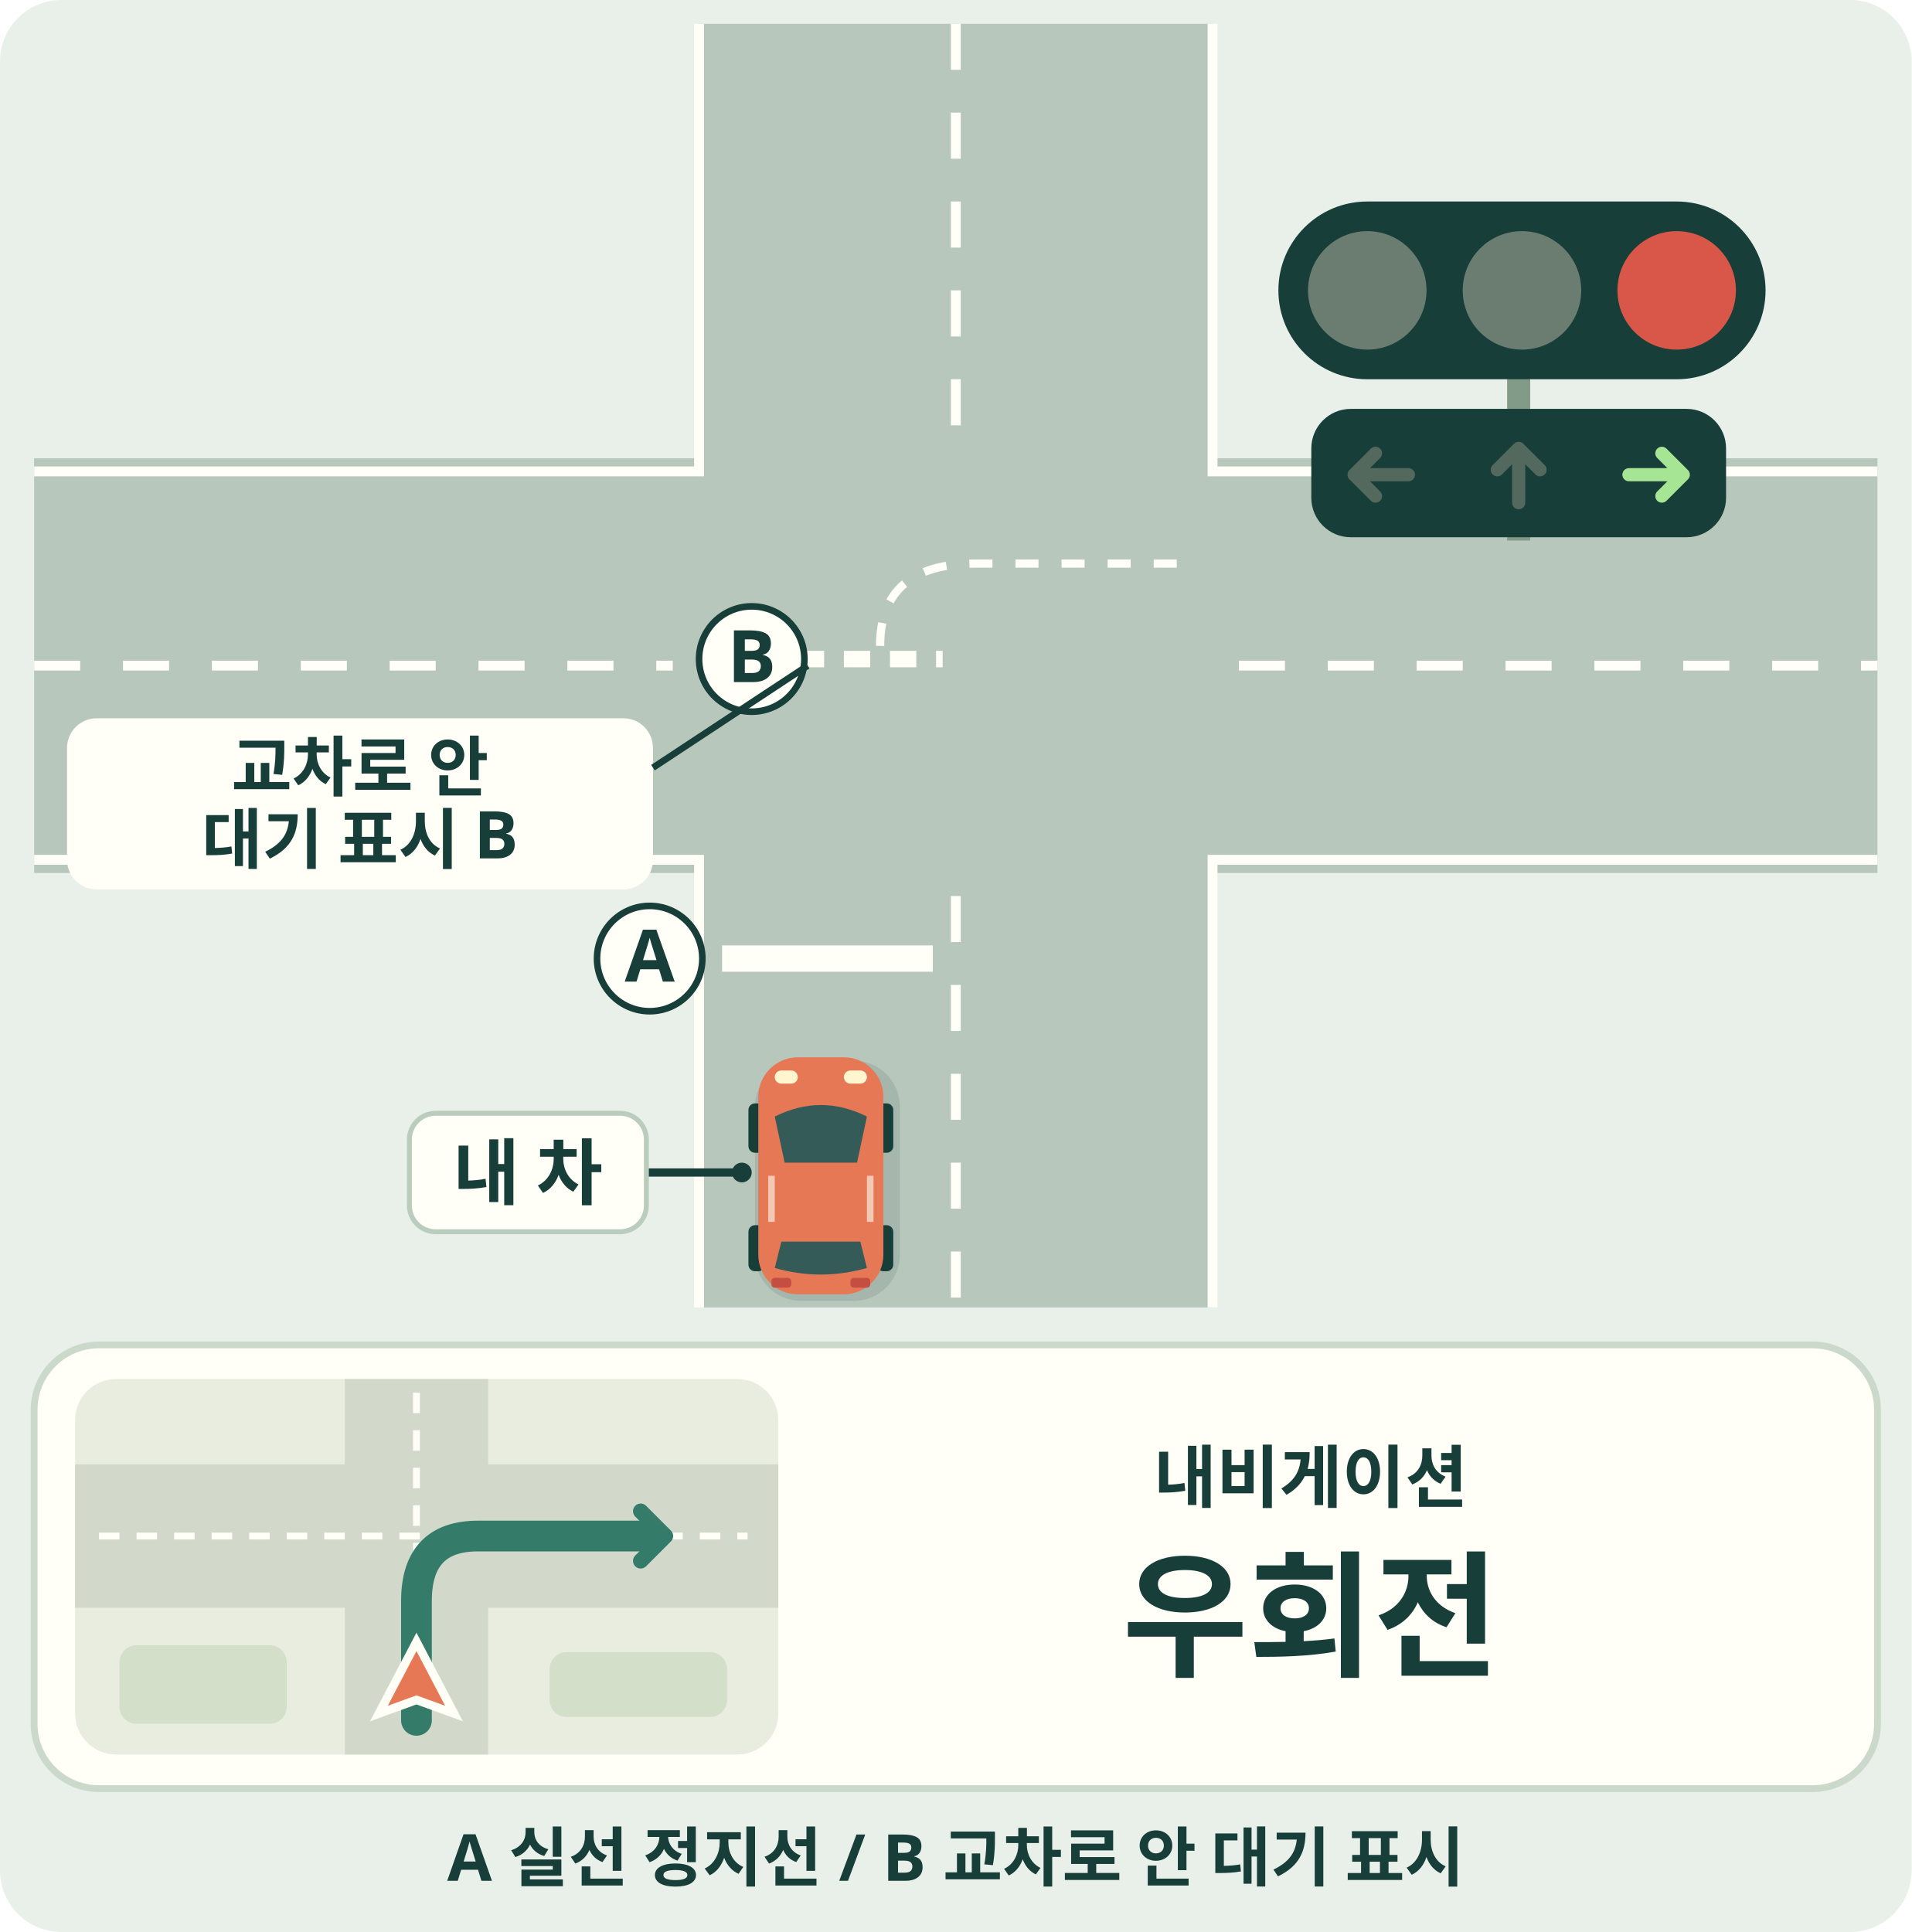
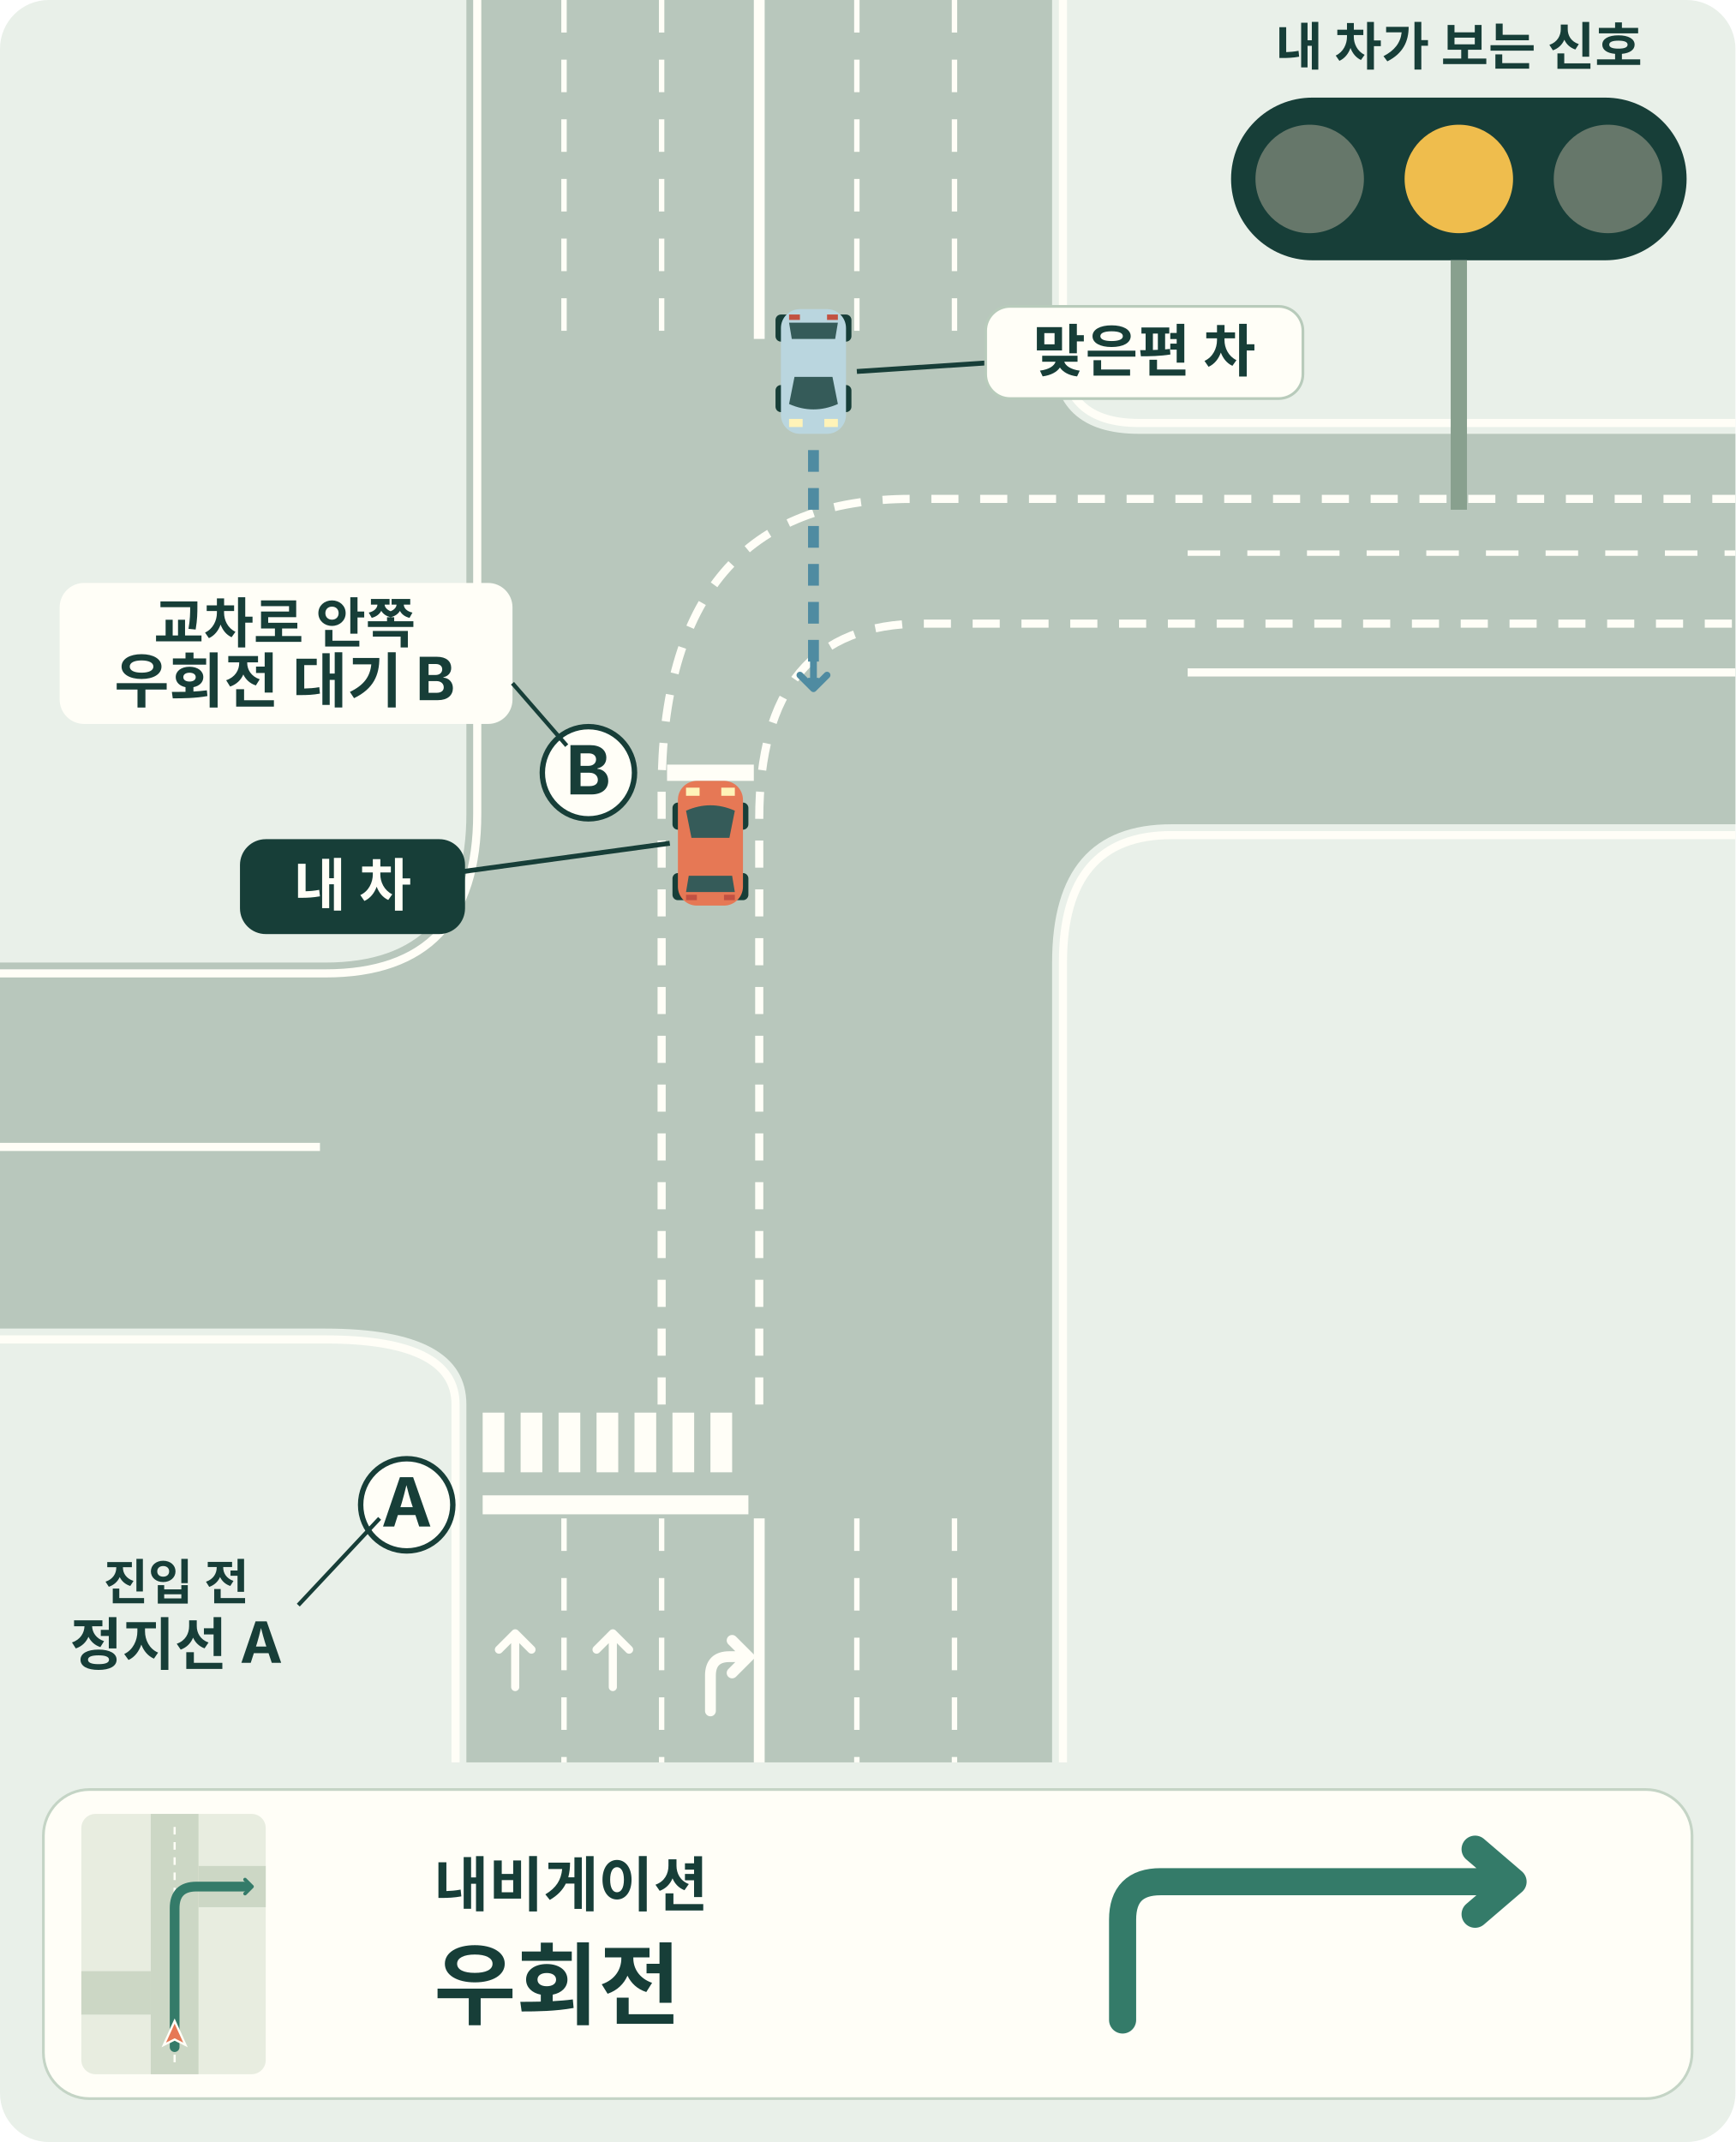
- <svg xmlns="http://www.w3.org/2000/svg" data-question-id="turn-07" viewBox="0 0 560 566" role="img" aria-label="오른쪽 화살표가 켜졌어요. 앞의 점선 B에서는요?. A 실선 정지선 / B 교차로 안 대기 표시. 빨간 원형 신호. 녹색 화살표: 우회전. 내비 경로: 우회전" class="scene-art">
-   <rect width="560" height="566" rx="18" fill="#e9f0e9" />
-   <svg width="540" height="390" viewBox="0 0 560 390" x="10" y="0" overflow="hidden">
-     <rect y="132" width="560" height="126" fill="#b8c7bc" />
-     <rect x="202" width="156" height="390" fill="#b8c7bc" />
-     <path d="M0 136h202V0M358 0v136h202M0 254h202v136M358 390V254h202" stroke="#fffef7" stroke-width="3" fill="none" />
-     <path d="M280 0v126M280 265v125M0 195h194M366 195h194" stroke="#fffef7" stroke-width="3" stroke-dasharray="14 13" />
-     <path data-marking="stop-line" data-line-id="A" d="M209 284h64" stroke="#fffef7" stroke-width="8" />
-     <circle cx="187" cy="284" r="16" fill="#fffef7" stroke="#173e38" stroke-width="2" />
-     <text x="187" y="291" font-size="22" fill="#173e38" font-family="Pretendard, 'Noto Sans KR', sans-serif" font-weight="700" text-anchor="middle">A</text>
-     <path data-marking="waiting-guide" data-line-id="B" d="M232 193h44" stroke="#fffef7" stroke-width="5" stroke-dasharray="8 6" />
-     <path d="M257 189q0 -25 29 -25h65" stroke="#fffef7" stroke-width="2.5" stroke-dasharray="7 7" fill="none" />
-     <circle cx="218" cy="193" r="16" fill="#fffef7" stroke="#173e38" stroke-width="2" />
-     <text x="218" y="200" font-size="22" fill="#173e38" font-family="Pretendard, 'Noto Sans KR', sans-serif" font-weight="700" text-anchor="middle">B</text>
-     <rect x="10" y="211" width="178" height="52" rx="9" fill="#fffef7" />
-     <text x="99" y="233" font-size="20" fill="#173e38" font-family="Pretendard, 'Noto Sans KR', sans-serif" font-weight="700" text-anchor="middle">교차로 안</text>
-     <text x="99" y="255" font-size="20" fill="#173e38" font-family="Pretendard, 'Noto Sans KR', sans-serif" font-weight="700" text-anchor="middle">대기 표시 B</text>
-     <path d="M188 226l47 -31" stroke="#173e38" stroke-width="2" fill="none" />
-     <g data-vehicle-role="own" data-car-x="239" data-car-y="349" data-car-role="내 차" data-car-side="left" data-car-dy="0" transform="translate(239 349) rotate(0) scale(1)">
-       <rect x="-20" y="-34" width="44" height="73" rx="14" fill="#173e38" opacity=".12" />
-       <rect x="-22" y="-21" width="5" height="15" rx="2" fill="#173e38" />
-       <rect x="17" y="-21" width="5" height="15" rx="2" fill="#173e38" />
-       <rect x="-22" y="16" width="5" height="14" rx="2" fill="#173e38" />
-       <rect x="17" y="16" width="5" height="14" rx="2" fill="#173e38" />
-       <rect x="-19" y="-35" width="38" height="72" rx="12" fill="#e67855" />
-       <path d="M-14 -17q14 -7 28 0l-3 14h-22Z" fill="#355b59" />
-       <path d="M-12 21h24l2 8q-14 4 -28 0Z" fill="#355b59" />
-       <path d="M-15 1v14M15 1v14" stroke="#fffef7" stroke-opacity=".6" stroke-width="2" />
-       <rect x="-14" y="-31" width="7" height="4" rx="2" fill="#fff6cf" />
-       <rect x="7" y="-31" width="7" height="4" rx="2" fill="#fff6cf" />
-       <rect x="-15" y="32" width="6" height="3" rx="1" fill="#c34e41" />
-       <rect x="9" y="32" width="6" height="3" rx="1" fill="#c34e41" />
+ <svg xmlns="http://www.w3.org/2000/svg" data-question-id="turn-07" viewBox="0 0 640 790" role="img" aria-label="이미 B에서 대기 중인데 노란불로 바뀌었어요.. 노란 원형 신호. 내비 경로: 우회전. 넓고 어긋난 교차로. 진입 전 정지선 A와 교차로 깊숙한 우회전 대기 표시 B 사이에 여러 대 길이의 진입 구간이 있음. 내 차는 교차로 깊숙한 B 앞. 맞은편 차량이 직진하며 접근 중" data-scenario-feature="deep-right-turn" style="font-family:-apple-system,BlinkMacSystemFont,'Apple SD Gothic Neo',sans-serif">
+   <rect width="640" height="790" rx="18" fill="#e9f0e9" />
+   <g data-road-layout="large-offset-intersection" data-entry-line-y="555" data-waiting-line-y="285" data-stage="at-waiting">
+     <path d="M0 355H120Q172 355 172 300V0H388V130Q388 160 420 160H640V304H432Q388 304 388 355V650H172V518Q172 490 120 490H0Z" fill="#b8c7bc" />
+     <path d="M0 359H120Q176 359 176 300V0M392 0V130Q392 156 420 156H640M640 308H432Q392 308 392 355V650M168 650V518Q168 494 120 494H0" fill="none" stroke="#fffef7" stroke-width="3" />
+     <path d="M280 0V125M280 560V650" fill="none" stroke="#fffef7" stroke-width="4" />
+     <path d="M208 0V130M244 0V130M316 0V130M352 0V130M208 560V650M244 560V650M316 560V650M352 560V650" fill="none" stroke="#fffef7" stroke-width="2" stroke-dasharray="12 10" />
+     <path d="M0 423H118M438 248H640" fill="none" stroke="#fffef7" stroke-width="3" />
+     <path d="M438 204H640" fill="none" stroke="#fffef7" stroke-width="2" stroke-dasharray="12 10" />
+     <g data-crosswalk="entry">
+       <rect x="178" y="521" width="8" height="22" fill="#fffef7" />
+       <rect x="192" y="521" width="8" height="22" fill="#fffef7" />
+       <rect x="206" y="521" width="8" height="22" fill="#fffef7" />
+       <rect x="220" y="521" width="8" height="22" fill="#fffef7" />
+       <rect x="234" y="521" width="8" height="22" fill="#fffef7" />
+       <rect x="248" y="521" width="8" height="22" fill="#fffef7" />
+       <rect x="262" y="521" width="8" height="22" fill="#fffef7" />
    </g>
-     <g data-signal-type="road" transform="translate(378 54)">
-       <path d="M73 48v55" stroke="#819b88" stroke-width="7" />
-       <rect width="148" height="54" rx="27" fill="#173e38" />
-       <circle cx="27" cy="27" r="18" fill="#6b7d70" />
-       <circle cx="74" cy="27" r="18" fill="#6b7d70" />
-       <circle cx="121" cy="27" r="18" fill="#d95748" />
-       <rect x="10" y="63" width="126" height="39" rx="12" fill="#173e38" />
-       <g data-arrow="left" data-lit="false">
-         <g transform="translate(31 83) rotate(-90) scale(0.5)">
-           <path d="M0 17v-32M-13 -3L0 -16 13 -3" fill="none" stroke="#53695d" stroke-width="8" stroke-linecap="round" stroke-linejoin="round" />
-         </g>
-       </g>
-       <g data-arrow="straight" data-lit="false">
-         <g transform="translate(73 83) rotate(0) scale(0.5)">
-           <path d="M0 17v-32M-13 -3L0 -16 13 -3" fill="none" stroke="#53695d" stroke-width="8" stroke-linecap="round" stroke-linejoin="round" />
-         </g>
-       </g>
-       <g data-arrow="right" data-lit="true">
-         <g transform="translate(115 83) rotate(90) scale(0.5)">
-           <path d="M0 17v-32M-13 -3L0 -16 13 -3" fill="none" stroke="#a5e593" stroke-width="8" stroke-linecap="round" stroke-linejoin="round" />
-         </g>
+     <path data-marking="stop-line" data-line-id="A" d="M178 555H276" stroke="#fffef7" stroke-width="7" />
+     <path d="M244 518V292Q244 184 336 184H640" fill="none" stroke="#fffef7" stroke-width="3" stroke-dasharray="10 8" />
+     <path d="M280 518V302Q280 230 340 230H640" fill="none" stroke="#fffef7" stroke-width="3" stroke-dasharray="10 8" />
+     <path data-marking="waiting-guide" data-line-id="B" d="M246 285H278" stroke="#fffef7" stroke-width="6" />
+     <circle cx="150" cy="555" r="17" fill="#fffef7" stroke="#173e38" stroke-width="2" />
+     <text x="150" y="563" font-size="25" fill="#173e38" font-weight="700" text-anchor="middle">A</text>
+     <circle cx="217" cy="285" r="17" fill="#fffef7" stroke="#173e38" stroke-width="2" />
+     <text x="217" y="293" font-size="25" fill="#173e38" font-weight="700" text-anchor="middle">B</text>
+     <path d="M0 17V-16m-10 10 10-10 10 10" fill="none" stroke="#fffef7" stroke-width="5" stroke-linecap="round" stroke-linejoin="round" transform="translate(190 612) rotate(0) scale(0.6)" />
+     <path d="M0 17V-16m-10 10 10-10 10 10" fill="none" stroke="#fffef7" stroke-width="5" stroke-linecap="round" stroke-linejoin="round" transform="translate(226 612) rotate(0) scale(0.6)" />
+     <path d="M262 631v-13q0-7 7-7h7m-6-6 6 6-6 6" fill="none" stroke="#fffef7" stroke-width="4" stroke-linecap="round" />
+     <text x="65" y="590" font-size="18" fill="#173e38" font-weight="700" text-anchor="middle">진입 전</text>
+     <text x="65" y="614" font-size="21" fill="#173e38" font-weight="700" text-anchor="middle">정지선 A</text>
+     <path d="M110 592L140 560" fill="none" stroke="#173e38" stroke-width="1.5" />
+     <rect x="22" y="215" width="167" height="52" rx="9" fill="#fffef7" />
+     <text x="105" y="237" font-size="20" fill="#173e38" font-weight="700" text-anchor="middle">교차로 안쪽</text>
+     <text x="105" y="259" font-size="22" fill="#173e38" font-weight="700" text-anchor="middle">우회전 대기 B</text>
+     <path d="M189 252L209 275" fill="none" stroke="#173e38" stroke-width="1.5" />
+   </g>
+   <g data-vehicle-role="oncoming" data-car-x="300" data-car-y="137" data-car-length="46" transform="translate(300 137) rotate(180)">
+     <rect x="-14" y="-15" width="28" height="10" rx="2" fill="#173e38" />
+     <rect x="-14" y="11" width="28" height="10" rx="2" fill="#173e38" />
+     <rect x="-12" y="-23" width="24" height="46" rx="7" fill="#bad6df" />
+     <path d="M-9 -12q9-4 18 0l-2 10h-14ZM-8 12h16l1 6h-18Z" fill="#355b59" />
+     <path d="M-9 -19h5m8 0h5" stroke="#fff3b8" stroke-width="3" />
+     <path d="M-9 20h4m10 0h4" stroke="#c25142" stroke-width="2" />
+   </g>
+   <g>
+     <path d="M422 130L316 137" fill="none" stroke="#173e38" stroke-width="1.8" />
+     <rect x="363.5" y="113" width="117" height="34" rx="9" fill="#fffef7" stroke="#b8cbbb" />
+     <text x="422" y="137" font-size="21" fill="#173e38" font-weight="700" text-anchor="middle">맞은편 차</text>
+   </g>
+   <g data-other-route="straight">
+     <path d="M300 166V253" fill="none" stroke="#4f8ba1" stroke-width="4" stroke-dasharray="8 6" />
+     <path d="M0 17V-16m-10 10 10-10 10 10" fill="none" stroke="#4f8ba1" stroke-width="5" stroke-linecap="round" stroke-linejoin="round" transform="translate(300 246) rotate(180) scale(0.5)" />
+   </g>
+   <g data-vehicle-role="own" data-car-x="262" data-car-y="311" data-car-length="46" transform="translate(262 311) rotate(0)">
+     <rect x="-14" y="-15" width="28" height="10" rx="2" fill="#173e38" />
+     <rect x="-14" y="11" width="28" height="10" rx="2" fill="#173e38" />
+     <rect x="-12" y="-23" width="24" height="46" rx="7" fill="#e67855" />
+     <path d="M-9 -12q9-4 18 0l-2 10h-14ZM-8 12h16l1 6h-18Z" fill="#355b59" />
+     <path d="M-9 -19h5m8 0h5" stroke="#fff3b8" stroke-width="3" />
+     <path d="M-9 20h4m10 0h4" stroke="#c25142" stroke-width="2" />
+   </g>
+   <g>
+     <path d="M130 327L247 311" fill="none" stroke="#173e38" stroke-width="1.8" />
+     <rect x="89" y="310" width="82" height="34" rx="9" fill="#173e38" stroke="#173e38" />
+     <text x="130" y="334" font-size="21" fill="#173e38" font-weight="700" text-anchor="middle" style="fill:#fffef7">내 차</text>
+   </g>
+   <g data-signal-type="road" transform="translate(454 36)">
+     <rect width="168" height="60" rx="30" fill="#173e38" />
+     <circle cx="29" cy="30" r="20" fill="#66776a" />
+     <circle cx="84" cy="30" r="20" fill="#efbd4d" />
+     <circle cx="139" cy="30" r="20" fill="#66776a" />
+     <path d="M84 60v92" stroke="#88a08e" stroke-width="6" />
+     <text x="84" y="-12" font-size="19" fill="#173e38" font-weight="700" text-anchor="middle">내 차가 보는 신호</text>
+   </g>
+   <g data-navigation="offset-junction" transform="translate(16 660)">
+     <rect width="608" height="114" rx="17" fill="#fffef7" stroke="#c4d4c5" />
+     <g transform="translate(14 9) scale(.4)">
+       <g>
+         <rect width="170" height="240" rx="13" fill="#e8ede0" />
+         <rect x="64" width="44" height="240" fill="#ccd7c5" />
+         <path d="M108 48H170V86H108M0 145H64V185H0" fill="#ccd7c5" />
+         <path d="M86 12V230" stroke="#fffef7" stroke-width="2" stroke-dasharray="7 7" />
+         <path d="M86 215V87Q86 67 106 67H150" fill="none" stroke="#347b69" stroke-width="9" stroke-linecap="round" />
+         <path d="M0 17V-16m-10 10 10-10 10 10" fill="none" stroke="#347b69" stroke-width="5" stroke-linecap="round" stroke-linejoin="round" transform="translate(147 67) rotate(90) scale(0.65)" />
+         <path d="M86 191l-10 22 10-5 10 5Z" fill="#e67855" stroke="#fffef7" stroke-width="2" />
      </g>
    </g>
-     <g class="vehicle-callout">
-       <path d="M186 349L215 349" stroke="#173e38" stroke-width="2.5" />
-       <circle cx="215" cy="349" r="3" fill="#173e38" />
-       <rect x="114" y="331" width="72" height="36" rx="8" fill="#fffef7" stroke="#bacdbd" stroke-width="1.5" />
-       <text x="150" y="357" font-size="22" fill="#173e38" font-family="Pretendard, 'Noto Sans KR', sans-serif" font-weight="700" text-anchor="middle">내 차</text>
-     </g>
-   </svg>
-   <g transform="translate(10 394)">
-     <rect width="540" height="130" rx="19" fill="#fffef7" stroke="#cbd9cb" stroke-width="2" />
-     <rect x="12" y="10" width="206" height="110" rx="12" fill="#e9ede0" />
-     <rect x="91" y="10" width="42" height="110" fill="#d2d9cb" />
-     <rect x="12" y="35" width="206" height="42" fill="#d2d9cb" />
-     <path d="M112 14v100M19 56h190" stroke="#fffef7" stroke-width="2" stroke-dasharray="6 5" />
-     <rect x="25" y="88" width="49" height="23" rx="5" fill="#d3dfc9" />
-     <rect x="151" y="90" width="52" height="19" rx="5" fill="#d3dfc9" />
-     <path d="M112 110V75Q112 56 130 56H177" fill="none" stroke="#347b69" stroke-width="9" stroke-linecap="round" stroke-linejoin="round" />
-     <g transform="translate(176 56) rotate(90) scale(0.56)">
-       <path d="M0 17v-32M-13 -3L0 -16 13 -3" fill="none" stroke="#347b69" stroke-width="8" stroke-linecap="round" stroke-linejoin="round" />
-     </g>
-     <path d="M112 87l-11 21 11 -4 11 4Z" fill="#e67855" stroke="#fffef7" stroke-width="2.5" />
-     <text x="374" y="46" font-size="20" fill="#173e38" font-family="Pretendard, 'Noto Sans KR', sans-serif" font-weight="700" text-anchor="middle">내비게이션</text>
-     <text x="374" y="94" font-size="40" fill="#173e38" font-family="Pretendard, 'Noto Sans KR', sans-serif" font-weight="700" text-anchor="middle">우회전</text>
+     <text x="144" y="43" font-size="22" fill="#173e38" font-weight="700">내비게이션</text>
+     <text x="144" y="84" font-size="33" fill="#173e38" font-weight="700">우회전</text>
+     <path d="M398 85V48q0-14 14-14h130m-14-12 14 12-14 12" fill="none" stroke="#347b69" stroke-width="10" stroke-linecap="round" stroke-linejoin="round" />
  </g>
-   <text x="280" y="551" font-size="19" fill="#173e38" font-family="Pretendard, 'Noto Sans KR', sans-serif" font-weight="700" text-anchor="middle">A 실선 정지선 / B 교차로 안 대기 표시</text>
</svg>
